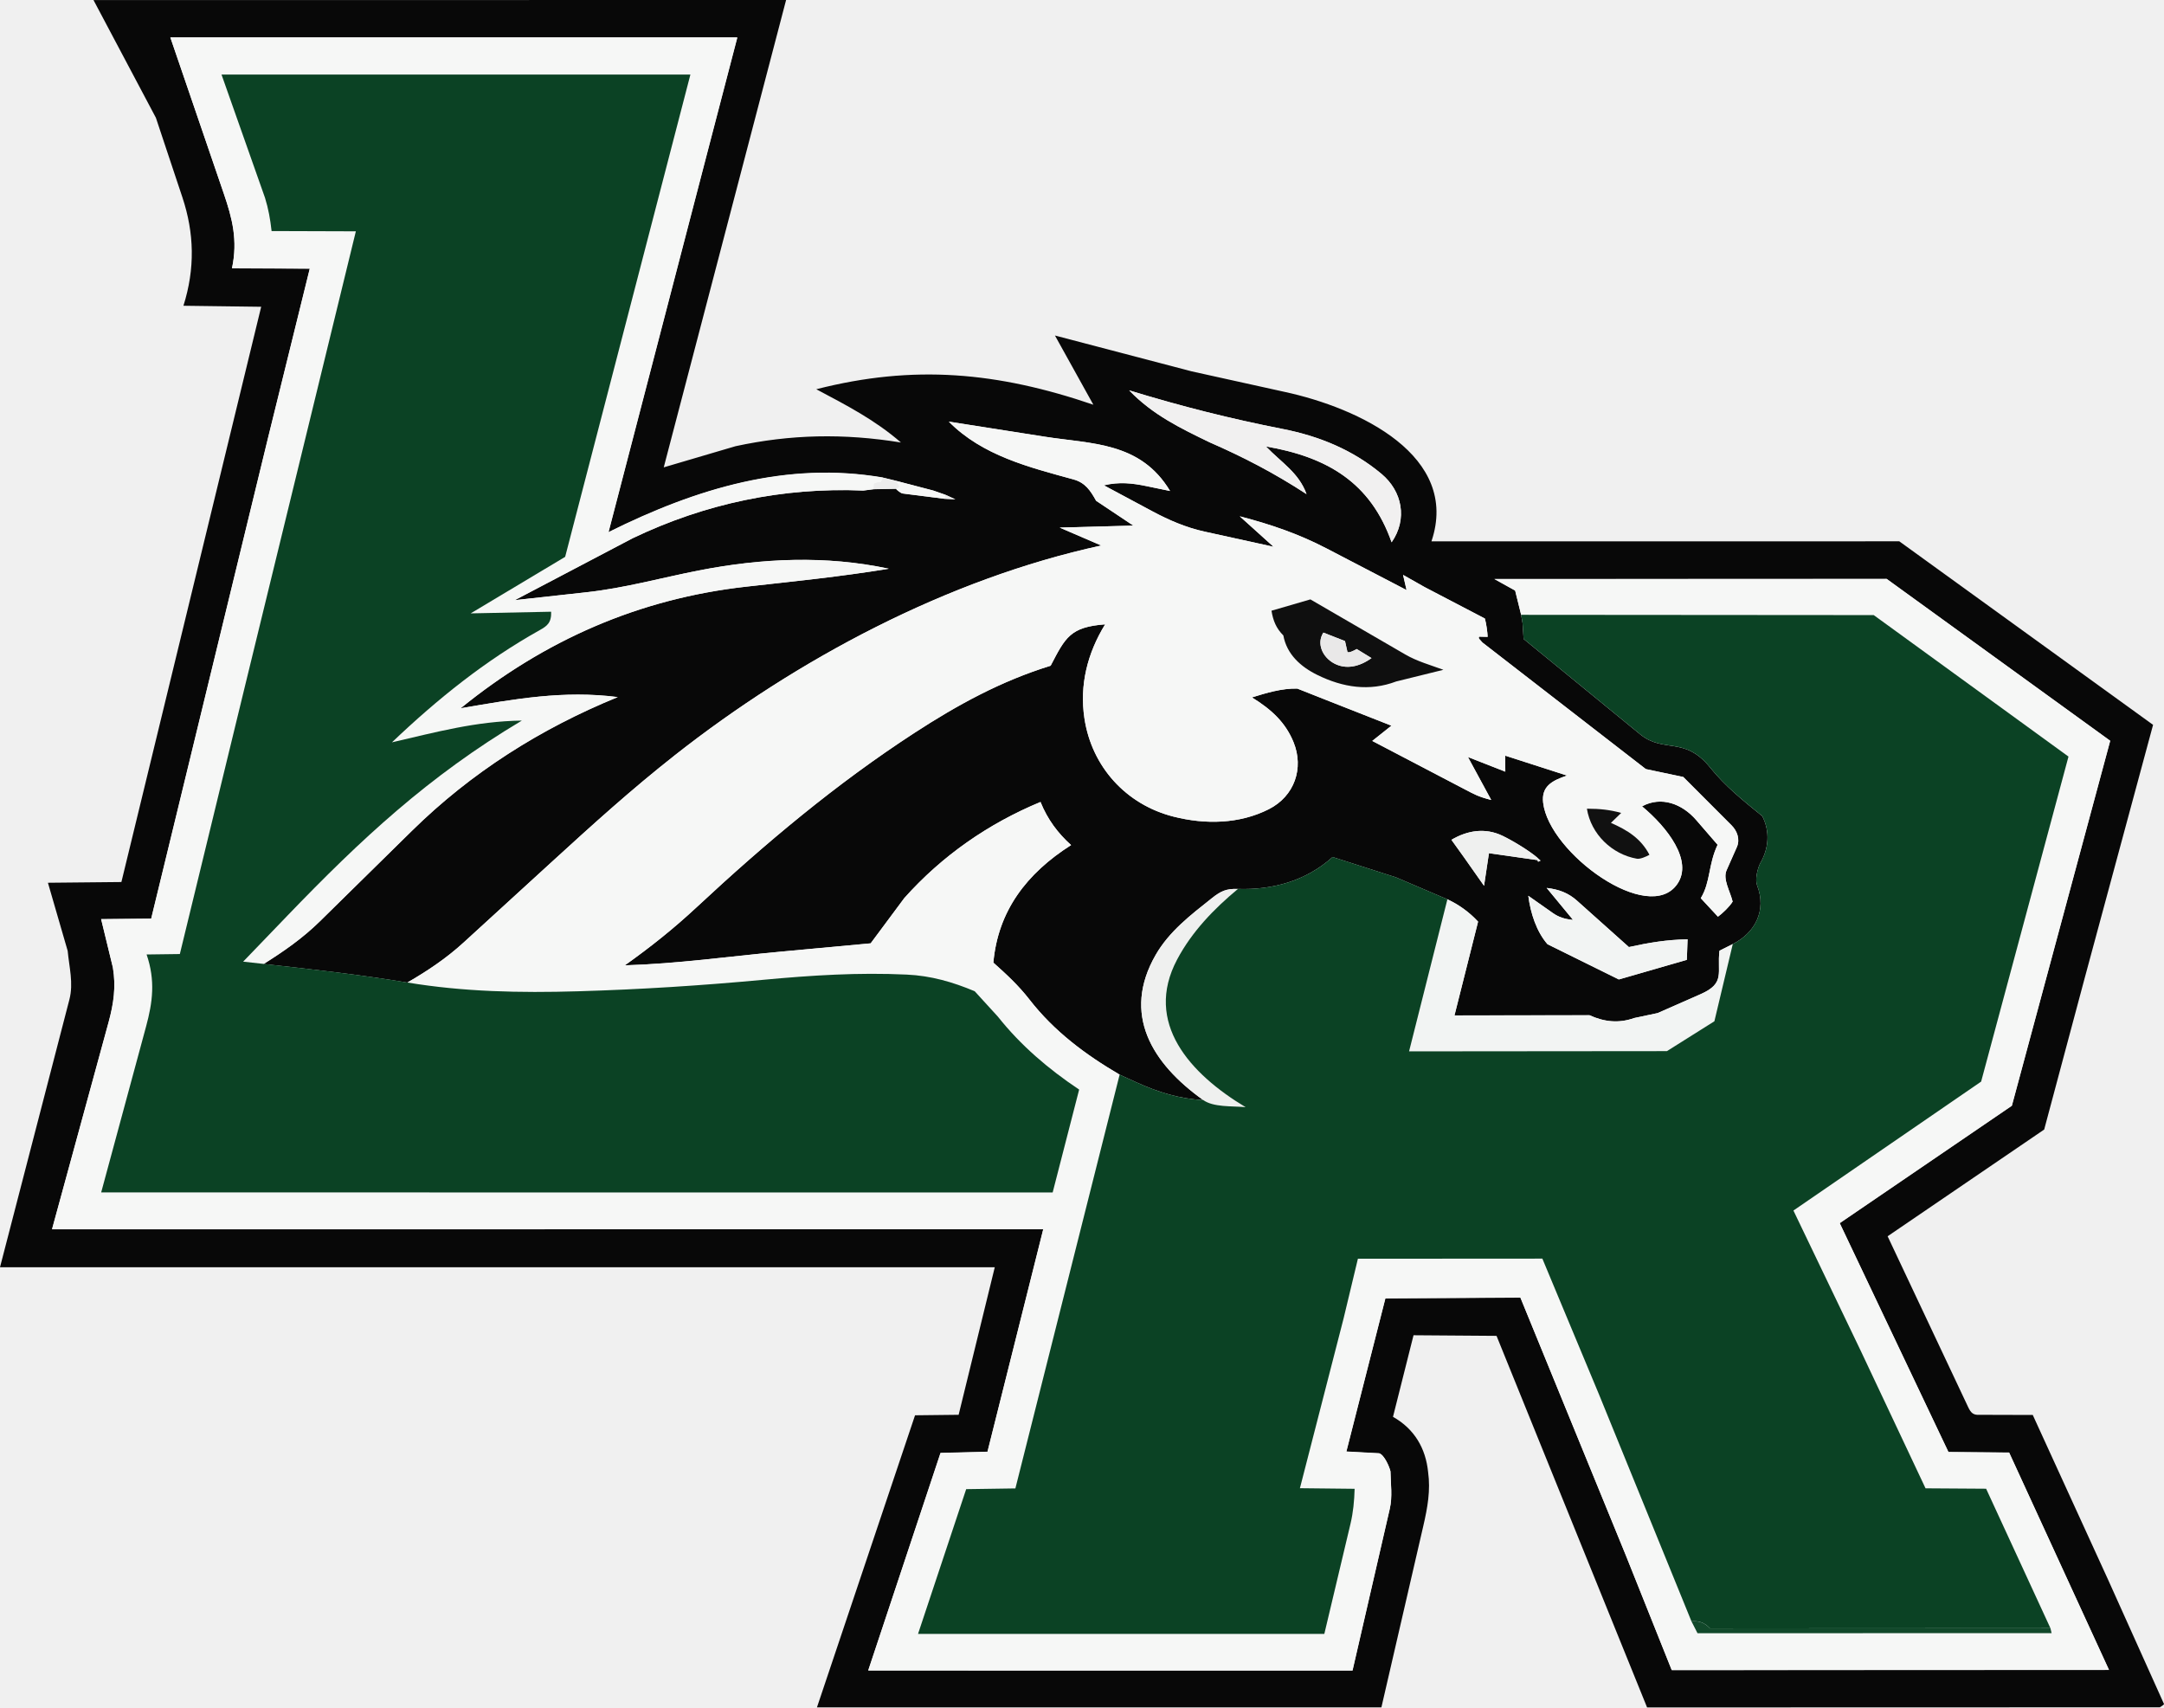
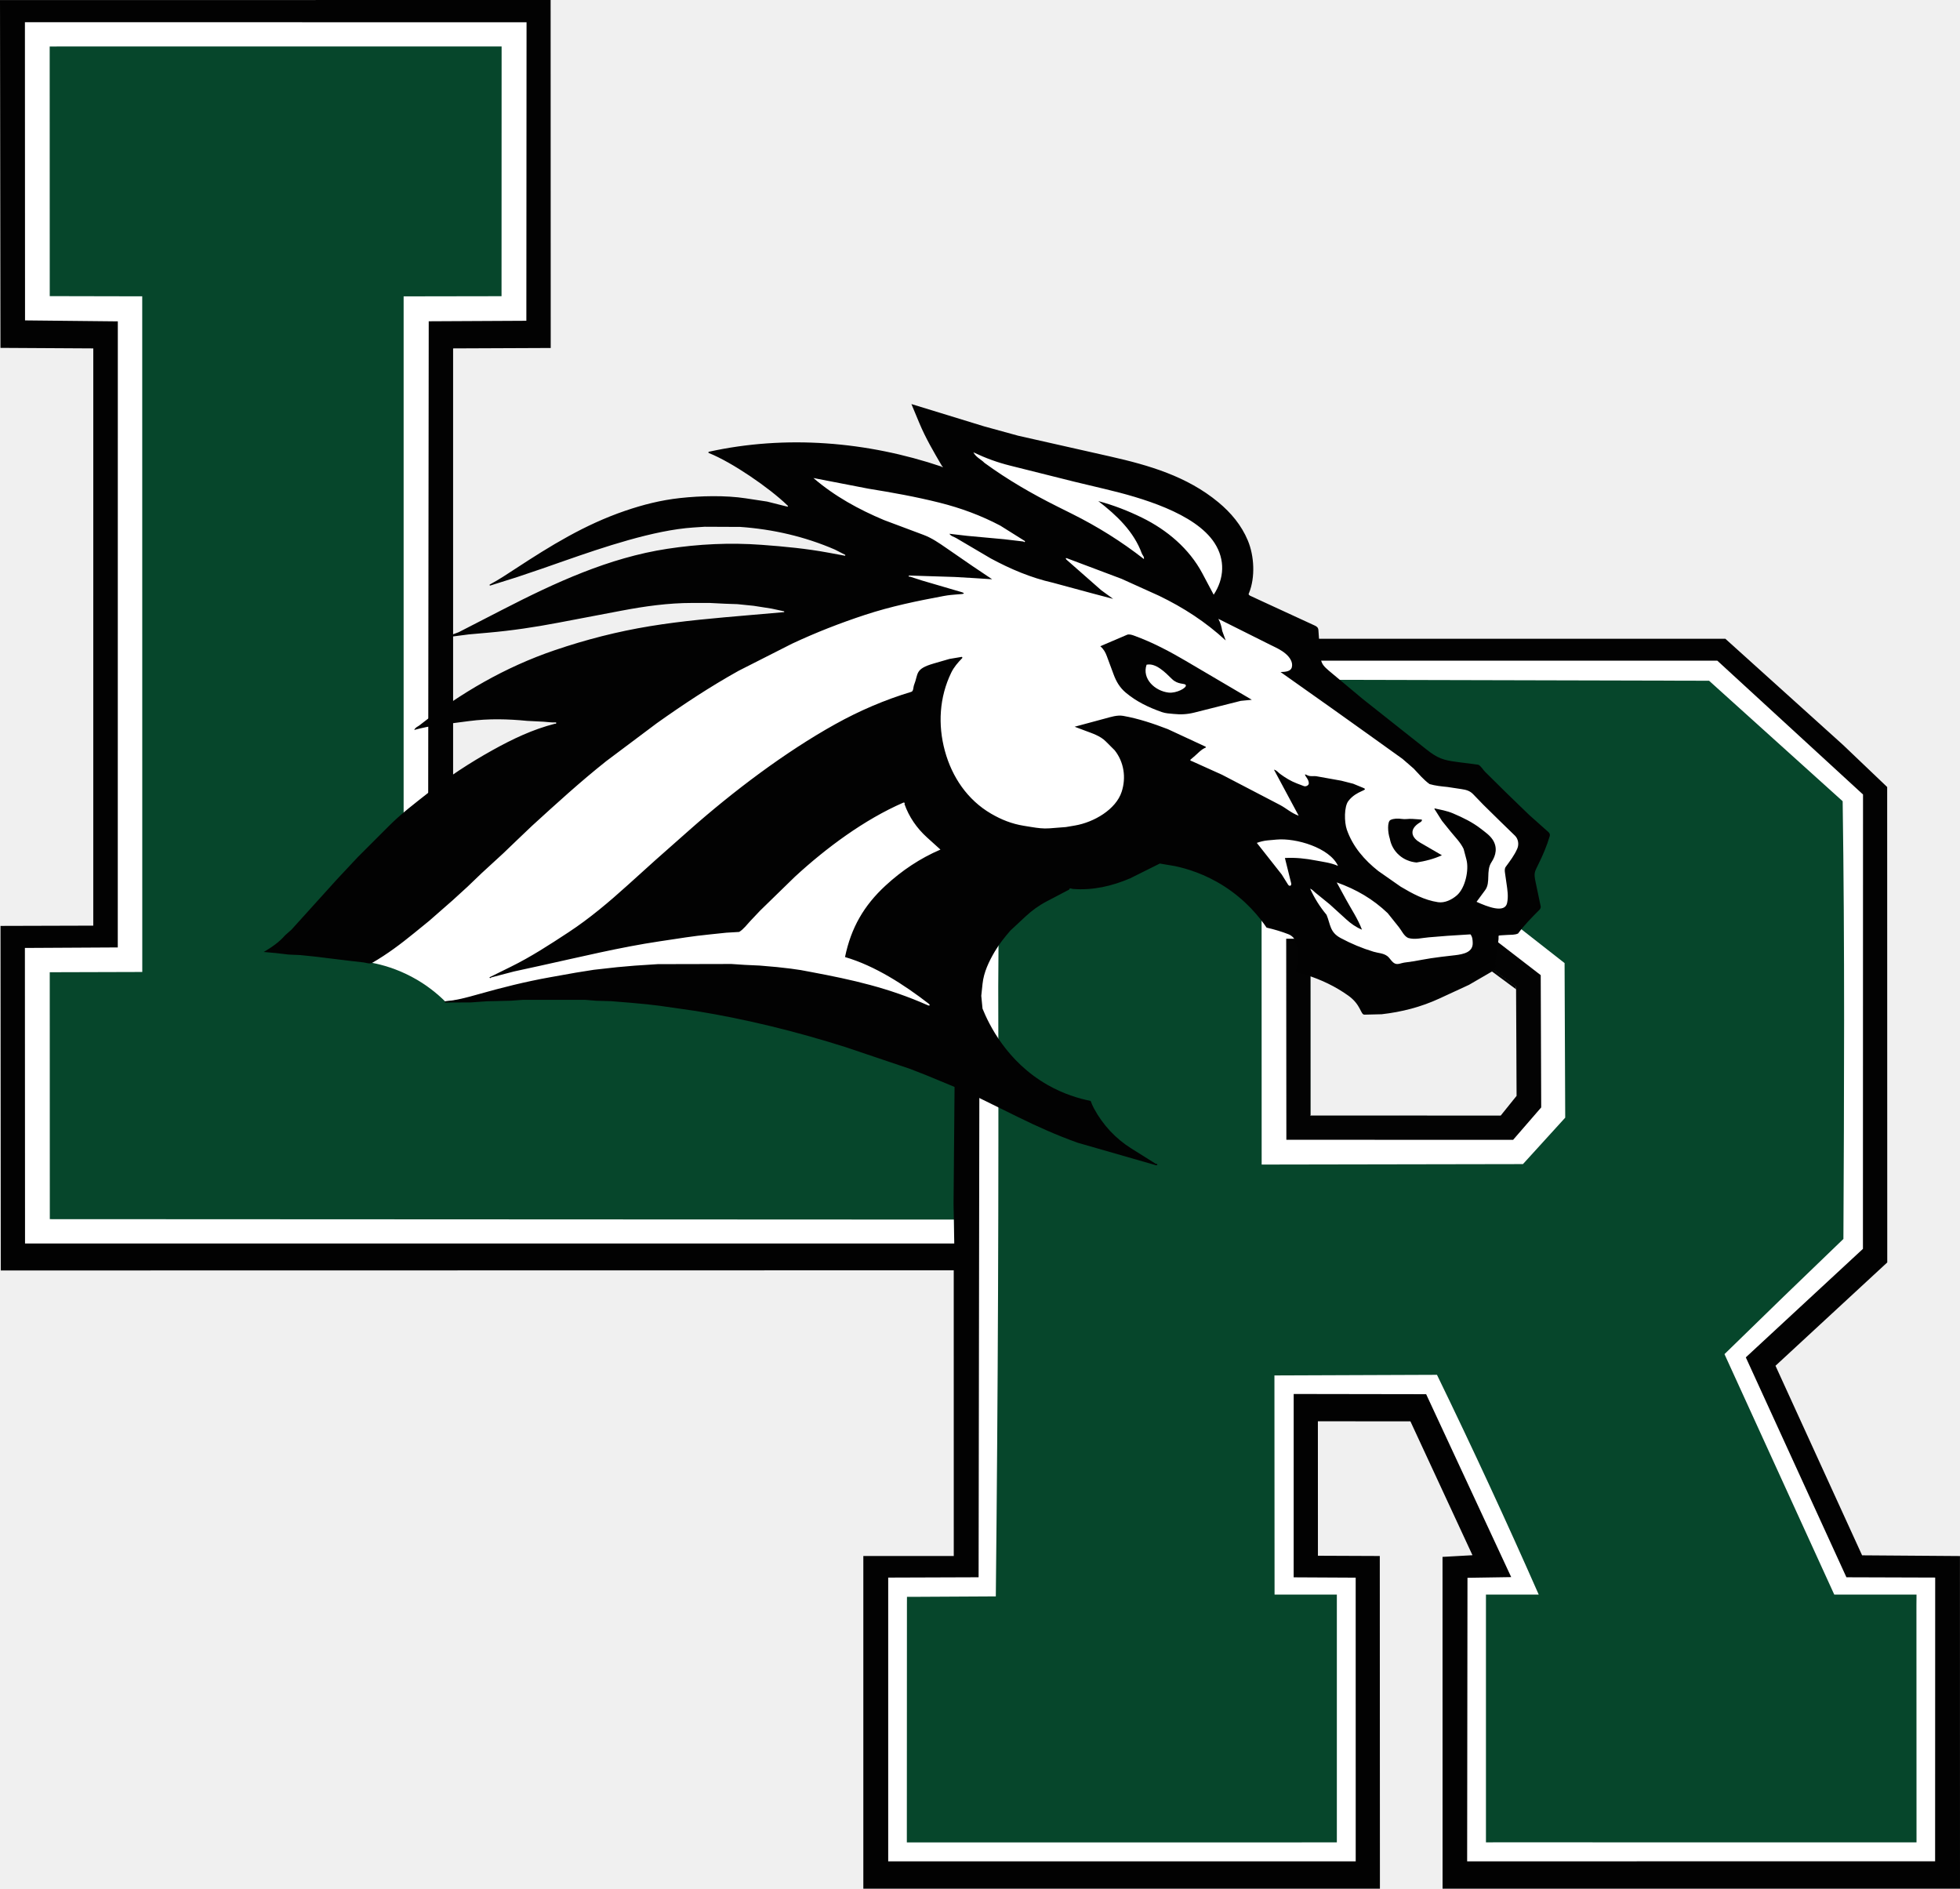
- <svg xmlns="http://www.w3.org/2000/svg" id="Layer_2" data-name="Layer 2" viewBox="0 0 1134.78 895.26">
+ <svg xmlns="http://www.w3.org/2000/svg" id="Layer_2" data-name="Layer 2" viewBox="0 0 1944.33 1873.27">
  <defs>
    <style>
      .cls-1 {
-         fill: #f1f0f0;
+         fill: #fff;
      }

      .cls-2 {
-         fill: #0f0f0f;
+         fill: #020202;
      }

      .cls-3 {
-         fill: #f6f7f6;
+         fill: #030303;
      }

      .cls-4 {
-         fill: #11482a;
+         fill: #06462b;
      }

      .cls-5 {
-         fill: #0b4224;
-       }
- 
-       .cls-6 {
-         fill: #e9e8e8;
-       }
- 
-       .cls-7 {
-         fill: #ececec;
-       }
- 
-       .cls-8 {
-         fill: #eff0ef;
-       }
- 
-       .cls-9 {
-         fill: #f2f4f3;
-       }
- 
-       .cls-10 {
-         fill: #111;
-       }
- 
-       .cls-11 {
-         fill: #080808;
+         fill: #0f1011;
      }
    </style>
  </defs>
  <g id="Layer_1-2" data-name="Layer 1">
-     <g>
-       <path class="cls-11" d="M863.71,895.26l-78.94-194.82-43.53-.32-10.77,42.78c11.28,6.34,17.19,16.59,18.42,29,1.32,9.52-.28,18.51-2.51,28.16l-21.99,95.18h-295.99s51.44-153.15,51.44-153.15l22.86-.26,18.95-77.37H0s36.4-140.4,36.4-140.4c2.21-8.51-.14-17.1-.91-25.48l-10.36-35.72,38.53-.38,73.3-301.63-40.77-.53c6.17-19.52,5.7-38.13-.57-56.93l-13.87-41.64L49.03.04l363.19-.04-64.16,245.05,37.61-11.08c28.83-6.23,56.69-6.84,86.78-1.95-13.61-11.81-28.27-19.37-44.4-27.93,51.08-13.05,94.93-9.06,145.3,8.12l-20.15-36.29,71.68,18.79,48.53,10.72c39.46,8.47,92.34,33.63,77.23,78.42l245.33-.02,133.08,96.23-35.97,133.19-21.13,79.01-82.1,55.96,42.22,89.55c1.42,3.01,2.67,4.32,6.13,4.07l27.76.08,39.48,86.33,29.38,65.31c-.58.59-.96.87-2.23,1.64l-268.84.07ZM797.67,322.39l.75,4.38.55,8.28,61.08,49.96c12.41,10.15,23.38.79,36.77,17.5,7.77,9.7,17.52,17.52,27.31,25.42,4.11,8.02,3.49,17.05-1.23,24.97-1.37,3.04-2.65,8.33-1.48,11.36,5.09,13.13-1.06,24.87-12.76,30.74l-6.98,3.5c-1.39,11.44,3.31,16.96-9.83,22.75l-22.6,9.95-12.3,2.6c-8.15,2.92-15.82,2-23.43-1.47l-70.81.1,12.38-49.17c-4.62-5-10.13-8.96-16.09-11.71l-26.94-11.51-33.26-10.67c-14.09,12.72-31.84,17.33-49.62,16.73-6.09-.2-8.93,1.08-13.69,4.85-11.18,8.86-22.38,17.44-29.44,29.69-17.91,31.1-2.05,56.93,24.87,76.14-12.3-.56-23.76-4.15-35.1-9.32l-8.71-3.97c-17.9-10.49-34.28-22.64-47.36-39.48-5.63-7.24-11.82-12.98-18.84-19.25,2.42-27.07,17.42-46.81,40.76-61.63-6.9-6.21-12.31-13.38-16.04-22.6-27.34,11.32-51.7,28.26-71.41,50.38l-17.65,23.74-47.74,4.42c-27.16,2.52-53.13,6.25-81.19,7.12,13.77-9.81,25.63-19.27,37.9-30.69,35.87-33.4,72.74-64.37,113.87-91.13,22.84-14.86,45.67-27.32,71.54-35.29,7.74-14.86,10.28-20.32,28.58-21.7-9.33,15.16-13.49,31.82-10.87,49.27,3.82,25.4,21.82,45.21,46.64,51.53,16.86,4.29,34.69,3.88,50-3.84,13.57-6.85,18.55-21.55,13.03-35.13-4.17-10.28-11.47-17.14-21.84-23.51,7.3-2.28,15.75-4.85,23.81-4.63l17.84,7.05,31.52,12.4-10.05,8,48.47,25.35c4.5,2.35,7.02,3.89,13.9,5.6l-12.22-22.52,19.61,7.68-.06-8.4,32.44,10.44c-8.23,2.75-13.49,5.87-12.54,14.23,3.02,26.4,55.49,64.48,70.42,42.54,8.2-12.05-5.14-29.48-18.56-40.63,10.09-5.49,21.04-1.33,28.4,7.18l11.22,12.97c-4.98,10.6-3.63,19.49-8.82,28.02l9,9.69c2.05-1.44,6.1-5.23,7.71-7.92-1.37-5.55-5.25-11.74-3.17-16.44l5.37-12.11c1.81-4.08.17-8.49-2.75-11.41l-25.34-25.37-19.63-4.14-85.67-66.35-1.74-1.96c-.28-.32-.27-1.14.19-1.13l4.27.1c-.09-2.35-.67-6.76-1.46-9.6l-31.54-16.46-11.35-6.42,1.83,7.96-42.03-21.87c-14.43-7.51-28.97-12.52-45.44-16.81l17.71,15.97-36.29-7.97c-9.51-2.09-18.57-5.97-27.16-10.58l-25.52-13.67c8.07-1.91,14.85-1.14,22.31.41l12.4,2.56c-15.53-25.82-41.12-24.6-65.75-28.47l-50.27-7.89c17.67,17.86,42.1,23.89,65.39,30.3,6.14,1.69,8.9,5.86,11.85,11.19l19.51,13.02-38.6,1.05,21.8,9.39c-80.78,17.54-159.84,59.8-223.55,109.92-22.62,17.79-43.01,36.24-64.15,55.57l-46.69,42.68c-9.19,8.4-19.13,15-29.47,20.98-24.99-4.15-50.22-6.98-75.36-9.75,10.35-6.48,20.39-13.43,29.5-22.38l48.23-47.42c31.11-30.59,67.43-53.58,107.93-70.12-28.35-3.64-53.96.99-82.41,5.88,44.05-35.76,93.5-57.47,149.74-63.78,25.2-2.83,48.88-5.15,74.84-9.41-32.91-7.01-66.35-5.6-99.74.94-19.94,3.91-38.66,9.19-58.74,11.4l-37.68,4.15,61.82-32.48c38.11-18.25,78.9-26.8,120.95-25l5.39-.69,11.74-.23c.13.36,2.43,2.33,3.53,2.47l21.97,2.78,5.63.28-5.13-2.35-6.5-2.27-19.6-5.12-6.69-1.63c-50.17-8.62-97.51,5.53-143.94,28.64l52.17-200.43,15.38-58.98H89.36s28.06,81.96,28.06,81.96c4.37,12.77,7.41,24.36,4.27,39.05l40.78.2-21.84,88.57-61.32,252.26-26.25.26,6.18,25.43c1.65,10.04.42,18.79-2.26,28.59l-29.66,108.56,519.79-.02-29.26,116.72-24.62.62-37.91,114.04,253.95.02,19.54-84.82c1.46-6.35.49-12.97.36-19.6-.55-2.41-3.29-8.72-5.94-9.46l-17.19-.93,20.47-80.32,70.79-.42,55.27,135.09,24.1,60.25,229.28-.11-52.35-113.94-31.83-.29-57.02-120.03,90.27-61.56,51.57-191.35-117.21-84.86-205.7.06,10.87,6.03,3.15,12.73ZM729.75,284.35c8.48-12.18,5.57-26.76-5.31-35.87-14.85-12.43-32.42-19.75-51.85-23.56-27.26-5.35-53.02-11.82-80.47-20.23,12.42,12.89,27.05,19.9,42.11,27.2,17.69,7.72,33.89,16.09,50.91,27.2-4.08-11.3-13.28-16.59-21.29-25,32.2,5.54,54.9,18.93,65.9,50.27ZM781.76,420.43l.7-.61-.7.61ZM783.04,421.65l.7-.61-.7.61ZM806.37,449.89c-4.16-3.59-12.42-8.71-18.32-11.58-9.43-4.59-18.87-2.72-26.93,2.04l6.63,9.24,10.47,14.88,2.57-17.1,25.24,3.59.34-1.07ZM806.55,451.92l1.42-.65-1.42.65ZM848.89,513.56l35.67-10.29.38-10.78c-11.11.27-20.03,1.73-30.77,4.09l-27.18-24.3c-4.46-3.99-9.34-5.93-15.94-6.71l13.83,16.76c-4.51-.39-7.69-1.55-10.6-3.6l-12.86-9.04c1.19,9.18,4.29,18.73,10.06,25.39l37.4,18.47Z" />
-       <path class="cls-3" d="M463.04,250.43l-1.05,2.32c-2.02.27-3.55.41-3.72,1.23l-.18,2.52-5.39.69c-42.05-1.8-82.84,6.76-120.95,25l-61.82,32.48,37.68-4.15c20.08-2.21,38.8-7.49,58.74-11.4,33.4-6.54,66.83-7.95,99.74-.94-25.96,4.26-49.65,6.58-74.84,9.41-56.23,6.31-105.69,28.02-149.74,63.78,28.45-4.89,54.06-9.51,82.41-5.88-40.5,16.54-76.82,39.53-107.93,70.12l-48.23,47.42c-9.11,8.96-19.15,15.9-29.5,22.38l-10.78-1.19,23.36-24.27c38.43-39.93,73.96-73.09,122.79-102.13-23.99.32-45.03,6.08-68.12,11.41,24.03-22.88,49.03-42.92,77.45-58.82,3.93-2.2,6.24-3.9,6.03-9.67l-42.2.87,49.55-29.65,65.68-252.88H116.16s22.8,64.6,22.8,64.6c1.78,5.74,2.75,11.07,3.46,17.46l44.19.14-58.12,238.34-34.18,140.61-17.43.23c4.68,13.66,3.14,25.1-.25,37.66l-23.57,87.09,498.94.04,13.89-53.95c-16.2-10.84-30.57-23.08-42.65-38.29l-12.13-13.28c-11.45-4.81-22.88-8.12-35.58-8.72-25.5-1.19-49.96.38-75.52,2.75-32.77,3.04-64.01,5.04-96.91,6-30.56.9-60.11.27-89.46-4.6,10.34-5.98,20.29-12.58,29.47-20.98l46.69-42.68c21.14-19.33,41.53-37.77,64.15-55.57,63.71-50.12,142.77-92.38,223.55-109.92l-21.8-9.39,38.6-1.05-19.51-13.02c-2.95-5.33-5.7-9.5-11.85-11.19-23.3-6.41-47.72-12.44-65.39-30.3l50.27,7.89c24.62,3.87,50.22,2.65,65.75,28.47l-12.4-2.56c-7.46-1.54-14.24-2.32-22.31-.41l25.52,13.67c8.59,4.6,17.65,8.49,27.16,10.58l36.29,7.97-17.71-15.97c16.47,4.29,31.01,9.3,45.44,16.81l42.03,21.87-1.83-7.96,11.35,6.42,31.54,16.46c.79,2.84,1.37,7.24,1.46,9.6l-4.27-.1c-.45-.01-.47.81-.19,1.13l1.74,1.96,85.67,66.35,19.63,4.14,25.34,25.37c2.92,2.92,4.56,7.33,2.75,11.41l-5.37,12.11c-2.09,4.7,1.8,10.89,3.17,16.44-1.6,2.69-5.66,6.49-7.71,7.92l-9-9.69c5.19-8.53,3.84-17.42,8.82-28.02l-11.22-12.97c-7.36-8.51-18.31-12.66-28.4-7.18,13.42,11.15,26.76,28.58,18.56,40.63-14.93,21.95-67.4-16.14-70.42-42.54-.96-8.36,4.31-11.49,12.54-14.23l-32.44-10.44.06,8.4-19.61-7.68,12.22,22.52c-6.88-1.7-9.4-3.25-13.9-5.6l-48.47-25.35,10.05-8-31.52-12.4-17.84-7.05c-8.05-.22-16.5,2.35-23.81,4.63,10.37,6.37,17.67,13.24,21.84,23.51,5.52,13.58.54,28.28-13.03,35.13-15.31,7.73-33.14,8.14-50,3.84-24.82-6.32-42.82-26.13-46.64-51.53-2.62-17.45,1.54-34.11,10.87-49.27-18.31,1.39-20.84,6.84-28.58,21.7-25.87,7.98-48.7,20.43-71.54,35.29-41.14,26.76-78,57.73-113.87,91.13-12.27,11.42-24.13,20.89-37.9,30.69,28.06-.88,54.03-4.61,81.19-7.12l47.74-4.42,17.65-23.74c19.71-22.11,44.07-39.06,71.41-50.38,3.73,9.22,9.14,16.39,16.04,22.6-23.35,14.82-38.35,34.56-40.76,61.63,7.02,6.27,13.21,12.01,18.84,19.25,13.08,16.84,29.46,28.99,47.36,39.48l-54.66,216.94-25.8.38-25.25,75.9h213.05s13.71-57.69,13.71-57.69c1.44-6.07,2-12.04,2.17-18.39l-28.69-.31,22.91-89.06,7.5-31.27,96.73-.06,29.78,71.4,48.4,118.77,3.18,6.23,185.68-.03-.61-2.58-33.73-73.13-31.76-.21-33.86-71.85-35.43-73.82,98.43-67.6,45.81-170.43-96.69-70.23-5.45-3.95-184.88-.14-3.15-12.73-10.87-6.03,205.7-.06,117.21,84.86-51.57,191.35-90.27,61.56,57.02,120.03,31.83.29,52.35,113.94-229.28.11-24.1-60.25-55.27-135.09-70.79.42-20.47,80.32,17.19.93c2.65.74,5.39,7.05,5.94,9.46.13,6.63,1.11,13.25-.36,19.6l-19.54,84.82-253.95-.02,37.91-114.04,24.62-.62,29.26-116.72-519.79.02,29.66-108.56c2.68-9.81,3.91-18.55,2.26-28.59l-6.18-25.43,26.25-.26,61.32-252.26,21.84-88.57-40.78-.2c3.14-14.68.1-26.27-4.27-39.05l-28.06-81.96h297.29s-15.38,58.98-15.38,58.98l-52.17,200.43c46.43-23.11,93.78-37.26,143.94-28.64ZM732.14,357.32l24.77-6.12c-6.94-2.54-13.82-4.45-19.93-8l-49.82-28.91-20.39,5.93c.85,5.29,2.55,9.34,6.21,12.95,1.79,9.89,9.06,16.43,17.88,20.75,13.33,6.54,27.19,8.74,41.29,3.4ZM844.75,431.47l5.39-5.23c-6.08-1.63-10.82-2.18-17.98-2.21,2.13,13.37,13.2,23.97,26.24,26.23,1.66.29,4.75-1.07,6.55-2.06-4.43-8.47-11.39-12.88-20.2-16.73Z" />
-       <path class="cls-5" d="M138.28,505.42c25.14,2.77,50.37,5.6,75.36,9.75,29.35,4.87,58.9,5.5,89.46,4.6,32.89-.97,64.14-2.96,96.91-6,25.56-2.37,50.02-3.95,75.52-2.75,12.7.59,24.13,3.91,35.58,8.72l12.13,13.28c12.08,15.2,26.45,27.45,42.65,38.29l-13.89,53.95-498.94-.04,23.57-87.09c3.4-12.55,4.94-24,.25-37.66l17.43-.23,34.18-140.61,58.12-238.34-44.19-.14c-.71-6.39-1.68-11.72-3.46-17.46l-22.8-64.6h245.88s-65.68,252.88-65.68,252.88l-49.55,29.65,42.2-.87c.21,5.77-2.1,7.48-6.03,9.67-28.43,15.9-53.43,35.94-77.45,58.82,23.09-5.34,44.13-11.09,68.12-11.41-48.83,29.05-84.36,62.21-122.79,102.13l-23.36,24.27,10.78,1.19Z" />
-       <path class="cls-9" d="M908.66,494.99l-9.65,40.5-24.89,15.66-135.22.12,20.1-79.73c5.96,2.75,11.47,6.71,16.09,11.71l-12.38,49.17,70.81-.1c7.61,3.47,15.28,4.39,23.43,1.47l12.3-2.6,22.6-9.95c13.13-5.78,8.43-11.3,9.83-22.75l6.98-3.5Z" />
-       <path class="cls-1" d="M729.75,284.35c-11.01-31.34-33.71-44.73-65.9-50.27,8,8.41,17.21,13.7,21.29,25-17.02-11.11-33.21-19.48-50.91-27.2-15.06-7.3-29.69-14.31-42.11-27.2,27.45,8.41,53.22,14.88,80.47,20.23,19.43,3.81,37,11.14,51.85,23.56,10.88,9.11,13.78,23.69,5.31,35.87Z" />
-       <path class="cls-9" d="M848.89,513.56l-37.4-18.47c-5.77-6.66-8.88-16.21-10.06-25.39l12.86,9.04c2.91,2.05,6.09,3.21,10.6,3.6l-13.83-16.76c6.59.78,11.47,2.72,15.94,6.71l27.18,24.3c10.74-2.37,19.66-3.82,30.77-4.09l-.38,10.78-35.67,10.29Z" />
-       <path class="cls-8" d="M649.18,466.09c-12.57,10.45-24.11,22.33-31.91,37.03-17.6,33.19,6.86,60.02,35.92,77.4-7.47-.65-16.87.11-22.26-3.74-26.92-19.21-42.78-45.04-24.87-76.14,7.06-12.26,18.25-20.83,29.44-29.69,4.76-3.77,7.59-5.06,13.69-4.85Z" />
-       <path class="cls-5" d="M1009.74,780.4l-33.86-71.85-35.43-73.82,98.43-67.6,45.81-170.43-96.69-70.23-5.45-3.95-184.88-.14.75,4.38.55,8.28,61.08,49.96c12.41,10.15,23.38.79,36.77,17.5,7.77,9.7,17.52,17.52,27.31,25.42,4.11,8.02,3.49,17.05-1.23,24.97-1.37,3.04-2.65,8.33-1.48,11.36,5.09,13.13-1.06,24.87-12.76,30.74l-9.65,40.5-24.89,15.66-135.22.12,20.1-79.73-26.94-11.51-33.26-10.67c-14.09,12.72-31.84,17.33-49.62,16.73-12.57,10.45-24.11,22.33-31.91,37.03-17.6,33.19,6.86,60.02,35.92,77.4-7.47-.65-16.87.11-22.26-3.74-12.3-.56-23.76-4.15-35.1-9.32l-8.71-3.96-54.66,216.94-25.8.38-25.25,75.9h213.05s13.71-57.69,13.71-57.69c1.44-6.07,2-12.04,2.18-18.39l-28.69-.31,22.91-89.06,7.5-31.27,96.73-.06,29.78,71.4,48.4,118.77c3.68-.32,6.8.51,9.72,3.71l178.53-.09-33.73-73.13-31.76-.21Z" />
-       <path class="cls-3" d="M495.84,259.44l-.5,2.08-21.97-2.78c-1.09-.14-3.39-2.11-3.53-2.47,1.13-.41,1.96-1.07,1.54-1.53l-1.65-2.68,19.6,5.12,6.5,2.27Z" />
-       <path class="cls-7" d="M469.74,252.05l1.65,2.68c.41.46-.41,1.12-1.54,1.53l-11.74.23.18-2.52c.16-.81,1.7-.95,3.72-1.23l1.05-2.32,6.69,1.63Z" />
-       <polygon class="cls-7" points="495.34 261.52 495.84 259.44 500.97 261.8 495.34 261.52" />
-       <path class="cls-8" d="M806.03,450.95l-25.24-3.59-2.57,17.1-10.47-14.88-6.63-9.24c8.05-4.76,17.49-6.63,26.93-2.04,5.9,2.87,14.16,7.99,18.32,11.58l1.61,1.39-1.42.65-.52-.97Z" />
-       <path class="cls-4" d="M1075.23,853.74l.61,2.58-185.68.03-3.18-6.23c3.68-.32,6.8.51,9.72,3.71l178.53-.09Z" />
-       <path class="cls-2" d="M732.14,357.32c-14.1,5.34-27.96,3.13-41.29-3.4-8.82-4.32-16.08-10.87-17.88-20.75-3.66-3.61-5.36-7.65-6.21-12.95l20.39-5.93,49.82,28.91c6.12,3.55,12.99,5.46,19.93,8l-24.77,6.12ZM711.44,340.3c-1.17.77-4.65,2.43-4.89,1.4l-1.25-5.57-11.34-4.43c-3.67,5.68-.5,12.84,5.6,16.13,6.26,3.37,13.33,1.77,19.64-2.77l-7.77-4.76Z" />
-       <path class="cls-10" d="M844.75,431.47c8.81,3.85,15.77,8.26,20.2,16.73-1.79.99-4.89,2.35-6.55,2.06-13.04-2.26-24.11-12.86-26.24-26.23,7.16.03,11.9.58,17.98,2.21l-5.39,5.23Z" />
-       <path class="cls-6" d="M711.44,340.3l7.77,4.76c-6.3,4.55-13.38,6.14-19.64,2.77-6.1-3.29-9.28-10.45-5.6-16.13l11.34,4.43,1.25,5.57c.23,1.03,3.72-.63,4.89-1.4Z" />
+     <g id="uuid-2fbc02df-1fc9-446e-bf9f-9f2b43638f9d" data-name="Layer 1-2">
+       <g>
+         <path class="cls-2" d="M1944.29,1543.32l-97.08-.71-85.91-188.01,110.87-102.49-.08-471.52-43.93-41.89-116.59-105.14-463.47-.03h-300.19v297.51c-166.14.07-332.28.15-498.42.22,0-195.24,0-390.48-.01-585.71l96.84-.41-.1-345.14L0,.06l.46,344.97,92.08.53-.02,572.51-92.01.26.26,341.75,945.34-.16.03,283.34h-89.71v330s512.46-.02,512.46-.02l-.13-329.96-61.37-.26-.04-133.34,91.78.03,61.57,132.79-29.71,1.66.05,329.09,513.29.02-.04-329.95ZM1489.04,1109.19l-188.87-.03-.09-150.6,173.17-.04,31.02,22.92.54,108.16-15.76,19.58h-.01Z" />
+         <path class="cls-4" d="M426.63,922.26l1.61,20.33c-3.98,6.33-6.2,4.5-9.34-1.72,5-12.01-12.08-11.55-13-9.63-1.34,2.78-3.35,35.23,7.82,27.31l3.44,5.5,530.76.03c-.66,76.7-1.32,153.41-1.99,230.11.23,12.35.47,24.71.7,37.06-1.3,1.5-2.47,2.17-3.51,2.01-2.75-.42-4.61-6.63-5.58-18.62l-884.68.08c-4.79.14-7.66-3.05-8.94-7.4v-241.55c4.85-4.64,7.28-6.97,7.28-6.97l82.95-.24c2.59-216.69,2.56-442.46-.04-659.15l-83.37-.23c-4.6-4.89-6.89-7.34-6.89-7.34V47.56c4.91-4.63,7.36-6.94,7.36-6.94l443.03-.04c4.73-.14,7.65,3.11,8.88,7.4l-.14,244.37c-4.87,4.63-7.3,6.95-7.3,6.95l-88.25.14c-1.81,189.74-2.29,379.95-1.45,570.62,6.89,17.4,13.77,34.8,20.66,52.19h-.01Z" />
+         <path class="cls-1" d="M407.38,928.52c-2.33-.94-4.66-1.89-6.98-2.83V293.94l97.12-.16.08-247.7-448.31.04.06,247.59,91.74.19.05,670.13-91.79.26.07,244.9c298.93.14,597.86.27,896.79.41.14,7.91.27,15.81.41,23.72H24.83l-.13-293.12,92.13-.51.05-620.95-92.05-.96-.11-295.73,497.62.02-.19,296.08-96.85.5c-.23,202.67-.46,405.33-.69,608-5.74.62-11.48,1.24-17.22,1.85v.02Z" />
+         <path class="cls-1" d="M947.91,941.84v22.23H400.33l.07-38.38c7.97-.03,16.21-1.36,24.2.98.02,5.17.04,10.34.06,15.5,174.42-.11,348.83-.22,523.25-.33h0Z" />
+         <path class="cls-5" d="M1308.84,749.03c11.31,2.18,24.39,6.24,25.78,21.27-21.32,5.38-40.63-11.16-47.07-33,9.76-2.03,18.13-.58,27.26,2.54-2.69,3.72-4.71,4.86-5.97,9.19h0Z" />
+         <path class="cls-1" d="M994.06,655.27l.83,933.54-89.76.49-.04,232.57,415.56-.05-.27-232.52-61.53-.52-.13-230.72,170.91.02,107.6,230.9-57.94.17.55,232.62,415.86.17-.08-232.77-78.89-.83-113.2-247.69,120.27-113.59-.38-429.88-72.56-66.4-57.04-50.6c-233.24,1.35-466.48,2.69-699.72,4.04,0-9.65-.02-19.3-.03-28.96h709.51l144.55,132.75-.09,450.64-116.19,107.62,99.81,218.12,88.06.28-.08,281.4-464.22.05.33-281.22,43.37-.67-84.37-181.43-131.4-.21-.03,181.85,61.52.32.03,281.39h-463.77v-281.46l89.68-.31c.46-303.04.92-606.07,1.38-909.11h21.9,0Z" />
+         <path class="cls-4" d="M1901.12,1591.07c.03-3.18.06-6.36.08-9.55h-81.62c-36.3-79.48-72.59-158.96-108.89-238.45,38.97-38.09,78.3-76.17,117.98-114.24.72-143.57,1.38-290.83-.74-434.14-88.34-79.68-132.51-119.51-132.51-119.51l-386.05-.94h-317.96c-.11,59.14-.22,118.29-.33,177.43-.27,42.36-.55,84.73-.82,127.09.54,201.95-.26,403.47-2.41,604.58l-80.88.44c-2.42,0-4.83.01-7.25.02-.01,2.32-.03,4.63-.04,6.95-.03,76.41-.06,152.82-.09,229.23v7.36c2.96.01,5.92.03,8.88.04l410.27-.05h7.42v-8.85c.03-74,.03-162.96,0-236.96h-61.79l-.13-217.33c53.75-.2,107.5-.4,161.25-.61,17.43,35.86,34.81,72.48,52.11,109.86,16.87,36.44,33.13,72.48,48.81,108.08h-52.34v245.8c3.04-.02,6.08-.03,9.13-.05,136.87.02,273.73.03,410.6.05h7.39v-8.73l-.08-227.54v.02ZM1489.04,1106.44h-.33l-188.87-.03-.09-150.6,173.17-.04h.33l31.02,22.92.54,108.16-15.76,19.58h-.01Z" />
+         <path class="cls-1" d="M1552.06,955.21l-61.36-48.04-239.19-.25.06,248.12,259.21-.46,41.92-46.05-.63-153.33h-.01ZM1488.71,1106.08l-188.87-.03-.09-150.6,173.17-.04,31.02,22.92.54,108.16-15.76,19.58h-.01Z" />
+         <path class="cls-3" d="M1528.39,967.16l-46.92-36.17-205.55.07.16,199.41,224.95.04,27.85-32.14-.48-131.21h0ZM1488.71,1106.44l-188.87-.03-.09-150.6,173.17-.04,31.02,22.92.54,108.16-15.76,19.58h-.01Z" />
+       </g>
+       <path class="cls-1" d="M369.33,954.99c9.92,1.93,23.77,5.74,38.85,13.71,15.17,8.01,26.15,17.37,33.35,24.5,49.03-4.7,98.06-9.4,147.09-14.1,0,0,293.28,5.61,334.24,24.11,40.95,18.5-19.16-49.87-19.16-49.87,0,0-60.44,6.21-32.7-36,27.74-42.21,75.62-72.33,75.62-72.33,0,0,169.44,11.04,185.3-18.43,15.85-29.46,125.83,51.98,125.83,51.98,0,0,71.34,85.02,93.14,91.95,21.8,6.94,118.9-14.39,118.9-14.39l11.89-35.23,35.67-23.7-12.56-32.72,17.51-37.89-61.4-55.22-42.64-10.9-118.65-91.6-12.57-39.61-61-27.38s6.94-68.25-7.93-82.65c-14.86-14.4-256.62-88.71-256.62-88.71l-2.97,48.55-199.16-20.81,50.53,66.39c15.82-.15,30.29,6.96,35.94,18.58,8.28,17-2.11,44.1-28.68,54.08-79.49,46.24-158.97,92.48-238.46,138.72,0,0-145.65,46.68-190.24,110.09s-19.15,108.88-19.15,108.88h.03Z" />
+       <g>
+         <path class="cls-2" d="M1401.17,826.26c.36,4.37,4.38,7.6,7.62,9.48l21.59,12.53c-8.29,3.78-16.46,5.8-25.13,7.17-13.24-1.08-24.14-10.52-26.53-23.56-2.14-6.39-2.63-16.98.65-18.61,3.02-1.51,7.57-1.61,10.92-1.06,3.86.63,6.86-.27,10.66-.01l9.38.65c.72.92-.34,2.07-1.48,2.73-3.59,2.08-8.09,5.75-7.68,10.69h0Z" />
+         <path class="cls-2" d="M1537.33,829.37c.47-1.6-.06-3.02-1.31-4.13l-19.12-17.02-22.92-22.18-20.81-20.57c-2.15-2.12-4.03-5.84-6.76-7.01l-20.47-2.66c-14.8-1.92-19.94-3.84-31.08-12.65l-63-49.87-29.85-24.91c-11.96-9.99-11.78-9.59-13.04-27.61l-1.1-15.77c-.18-2.6-1.62-3.63-3.65-4.57l-52.03-23.98-12.16-5.63c-.54-.25-1.05-.85-1.3-1.22-.28-.41.09-.88.34-1.5,6.21-15.45,5.28-36.53-1.25-52.1-6.3-15.03-16.65-27.44-29.26-37.88-31.04-25.67-68.53-36.63-107.44-45.41l-91.07-20.54-33.71-9.26-72.22-22.15,7.86,18.84c6.24,14.96,14.4,28.85,22.63,42.89,1.34-.05.19,1.75-.47.35-74.01-24.97-154.48-31.62-230.95-14.77-.66.33-.57,1.06.03,1.29,23.02,9.15,59.72,34.45,77.26,51.29l.98.94c.5.48.15.94-.11.89l-1.66-.29-18.67-4.7-21.37-3.25c-20.05-3.05-44.65-2.48-65.03-.25-18.93,2.07-36.68,6.55-54.67,12.71-40.08,13.73-73.65,34.49-108.78,57.48-8.26,5.4-15.96,10.55-24.81,15.3-1.18.37-.74,1.69.43,1.15l26.03-8.2,24.25-8.2,23.1-8.07c37.97-13.27,88.47-30.41,127.73-32.97l11.14-.73,35.3.16c32.6,2.32,64.05,9.57,93.92,22.49l9.6,4.91c1.2.23.72,1.64-.41,1.05l-15.17-2.82c-22.29-4.14-44.16-6.21-66.82-7.87-31.39-2.3-62.19-.82-93.41,3.94-58.07,8.85-111.67,33.69-163.49,60.34l-43.49,22.36-9.83,3.69c-.57.63.15,1.38,1.07.95l18.56-2.42,19.63-1.74c23.4-2.07,45.87-5.42,69-9.82l62.76-11.93c23.59-4.48,46.61-7.71,70.44-7.72h17.2l15.37.77,12.24.42,16.2,1.65,17.71,2.77,12.17,2.62c.75.16.41,1.13-.21.92l-34.12,2.96c-33.14,2.87-65.65,5.54-98.46,10.92-32.34,5.3-63.33,13.26-94.29,23.77-49.52,16.82-93.49,42.5-134.45,74.62-1.81,1.42-3.89,1.78-5.13,4.55,7.92-2.22,16.05-3.81,24.64-4.93l29.98-3.91c19.33-2.52,38.21-2.05,57.55-.16l16.34.83c3.69.19,7.32.9,11.42.66,1.57-.2,1.15,1.72-.41,1.35-22.11,5.65-42.05,15.19-61.84,26.19-22.47,12.5-43.43,26.18-63.56,42.11-13.53,10.71-26.73,20.59-38.94,32.8l-30.97,30.96-11.47,12.22-9.34,9.98-45.17,49.95-6.32,5.61c-5.91,6.8-12.85,11.59-21.21,16.54l12.57,1.14,12.03,1.43,11.51.5,15.55,1.59,11.81,1.47,11.82,1.44,11.82,1.43,11.95,1.37c2.41.28,6.02,1.84,8.6.36,14.81-8.51,28.23-18.63,41.44-29.38l15.13-12.31,23.2-20.32,14.7-13.42,13.95-13.38,21.54-19.78,13.59-13.04,14.83-14.13c24.18-22.05,48.02-43.84,73.7-64.23l50.33-37.73c26.35-18.7,52.72-36.14,80.98-51.88l52.99-26.88c23.81-11.14,47.5-20.39,72.54-28.63,25.6-8.42,51.58-13.78,78.05-18.7,9.61-1.79,18.32-1.53,19.56-2.3.37-.23.32-.62-.11-.81l-1.32-.58-39.89-11.69-11.89-3.85c-1.06.57-1.73-.76-.65-1.05l45.25,1.43,18.52,1.08,18.49,1.19-19.35-12.98-26.26-18.1c-7.19-4.96-14.19-9.83-22.46-12.94l-39.32-14.74c-25.03-10.54-48.7-23.44-69.91-41.65l54.58,10.57c23.89,3.86,46.89,7.97,70.37,13.84,21.25,5.31,41.27,12.7,60.52,22.85l23.86,14.97c1.3.52,0,2.1-.93.74l-19.31-2.27-36.48-3.35-17.71-2.06c1.79,2.61,4.34,2.86,6.65,4.22l34.46,20.29c19.71,10.6,39.63,19.06,61.55,24.04l39.5,10.68,20.25,5.35-11.82-8.61-34.51-30.35c-.34-.3-.7-1.04-.62-1.31.07-.24.48-.28,1.13-.03l54.14,20.39,37.24,16.83c24.2,11.68,46.22,25.93,66.1,44.29l-3.45-9.46c-.66-4.2-1.69-8.02-3.82-11.96l51.36,25.69c5.56,2.78,10.76,4.94,15.48,9,3.67,3.15,7.32,8.06,6.09,13.17-1.08,4.48-6.48,4.74-11.23,4.91l51.63,36.53,36.24,25.86,33.13,23.76,11.08,9.61c5.11,5.36,9.65,10.95,15.73,15.36,5.82,1.69,11.73,2.27,17.74,2.87l13.95,2.11c4.5.68,8.21,1.6,11.51,5.02l10.12,10.48,16.77,16.48,14.63,14.21c3.22,3.13,4.18,8.47,2.31,12.83-2.85,6.63-7.18,12.22-11.42,18.02-1.32,1.8-1.06,4.1-.75,6.28l1.4,9.76c.96,6.69,2.12,13.39.63,20.01-2.32,10.29-19.32,3.68-30.28-1.29l8.54-11.59c5.75-7.79.5-19.03,6.28-27.73,4.59-6.92,6.03-14.81,1.26-22.19-2.91-4.51-7.47-7.58-11.8-10.96-8.38-6.53-17.76-11.04-27.56-15.23-6.11-2.61-12.38-3.61-18.48-5.01.06,1.19.58,1.48,1.02,2.18l6.42,10.17,8.62,10.69c4.48,5.56,9.72,10.57,12.88,17.24l2.78,10.51c2.73,10.34-1.15,28.26-9.47,35.48-4.98,4.33-12.04,7.82-18.74,6.8-13.64-2.06-25.41-8.5-37-15.39l-22.23-15.54c-13.83-10.92-25.33-24.21-31.19-41.01-2.62-7.51-2.76-22.8,1.51-28.41,8.26-10.85,21.14-10.4,14.71-13.05l-9.94-4.09-11.74-2.99-24.44-4.38c-3.12-.56-6.38.52-9.43-1.1-4.96-2.63.06,2.56.95,5.07l.4,1.13.24,1.49c.37,2.25-2.8,3.91-4.87,3.13l-7.02-2.67c-6.02-2.29-11.28-5.56-16.49-9.35-2.02-1.47-3.57-3.79-6.16-4.28l10.6,19.77,13.92,25.93c-7.46-2.69-12.3-7.44-18.72-10.78l-57.28-29.85-29.54-13.33c-.63-.29-1.27-.37-1.74-.79-.33-.3-.39-.6.1-1.02l4.45-3.83c3.08-2.65,5.62-5.68,9.44-7.51.46-.22.96-.24,1.09-.72.16-.57-.15-.81-.73-.93l-36.87-17.12c-14.46-5.55-28.91-10.44-44.3-13.17-5.9-1.04-12.42,1.13-17.99,2.63l-30.18,8.14,10.45,3.93c7.21,2.72,14.92,5.09,20.44,10.61l8.87,8.86c9.17,11.66,11.5,26.95,6.9,41.11-5.7,17.57-27.49,30.24-46.32,33.46l-8.96,1.53-16.34,1.27c-6.12.47-11.78-.31-17.82-1.29l-7.72-1.25c-11.79-1.92-22.11-6-32.42-12.02-23.35-13.63-38.69-36.21-45.79-62.23-7.08-25.95-5.51-53.29,6.32-77.65,2.67-5.5,6.55-9.93,10.79-14.31.49-.5.1-1.36-.48-1.29l-12.12,2.04-15.5,4.49c-19.25,5.57-15,10.04-19.71,21.65-.6,1.48-.4,5.8-2.5,6.44-26.46,8-51.37,18.67-75.61,32.15-49.82,27.7-101.61,66.93-144.25,104.64l-34.14,30.19-27.22,24.57c-18.87,17.03-37.83,33.11-59.16,47.12-18.68,12.26-36.92,24.14-56.86,33.97l-21.17,10.45c-.42.79,1.04,1.35,1.48.23l22.81-5.97,26.26-5.73c39.49-8.62,78.27-18.18,118.19-24.15l14.76-2.21,11.38-1.72,11.08-1.5,13.33-1.49,15.52-1.62,12.72-.75c4.35-2.63,7.63-7.22,11.11-10.9l9.74-10.3,34.42-33.52c30.9-28.48,68.94-56.77,107.61-73.54,1.19-.39,1.79.74,1.1,1.36,4.5,12.81,12.24,24.01,22.39,33.19l13.31,12.03c-20.31,8.72-38.22,20.74-54.45,35.69-21.52,19.82-34.27,41.95-40.22,70.9,29.7,8.65,58.77,27.55,82.81,46.1l.99.95c.42.41,0,1.08-.35,1.08-.47,0-1-.18-1.55-.42-38.55-17.11-74.43-25.18-115.37-32.84l-10.53-1.97-9.72-1.4-13.86-1.58-17.03-1.48-14.7-.68-13.4-.89-73.02.16-22.97,1.5-17.48,1.53-23.08,2.58-17.77,2.83-25.92,4.63c-24.32,4.35-47.74,10.26-71.48,16.98-10.85,3.07-21.06,5.85-32.33,6.83-.51.95.2,1.53,1.1,1.21l24.45-.12,15.7-1.12,24.45-.6,11.21-.83,62-.02,11.05.92,14.5.4,20.55,1.66,14.89,1.4,12.52,1.46,36.28,5.2c50.46,8.2,99.72,20.39,148.48,35.82l63.55,21.43,16.1,6.26,36.48,15.1,15.78,7.26,39.04,19.22c19.53,9.61,38.76,18.19,59.36,25.59l77.91,22.38c2.06-.05,1.14-1.79-.34-1.45l-24.25-15.2c-15.63-9.8-28.22-23.34-37.05-39.66-1.32-2.44-2.4-4.96-3.33-7.53-11.85-2.36-26.76-6.84-42.34-15.65-41.1-23.25-58.82-60.85-64.93-75.92l-1.23-12.67,1.25-11.86c1.21-11.53,6.3-22.13,12.1-32,4.53-7.71,9.72-14.09,15.47-20.79l14.92-13.91c6.42-5.99,13.34-11.02,21.15-15.11l22.3-11.69c.36-2.07,2.25-.75,3.83-.63,19.58,1.52,38.6-2.8,56.6-10.51l29.5-14.7,14.84,2.5c11.76,2.47,29.91,7.78,49.09,20.1,21.68,13.93,34.91,30.54,41.98,40.95,7.81,1.79,15.25,4.05,21.5,6.5,3.47,1.36,6.25,4,7.38,7.53,5.36,16.8-.53,27.34.62,29.28.38.64,1.63,1.02,2.7,1.36l7.32,2.33c14.88,4.73,28.79,11.36,41.51,20.43,12.77,9.1,12.1,18.99,16.04,18.9l17.1-.41c19.96-2.27,39.07-7.19,57.24-15.59l29.35-13.56,23.78-13.8c1.72-1,2.73-2.72,2.55-4.83-.39-4.67.68-8.89,1.27-13.4l1.73-13.28.03-3.18c0-.47,1.26-.57,2.12-.62l6.8-.41c3.63-.22,7.1.09,10.41-1.39,6.37-8.55,13.55-15.9,21.06-23.34.75-.75,1.69-2.23,1.42-3.54l-5.06-24.1c-1.85-8.83-1.18-9.83,2.49-17.19,4.61-9.26,8.55-18.41,11.5-28.39v.04ZM1203.98,589.85l-11.26-21.2c-13.02-24.5-35.09-43.11-59.94-55.27-13.81-6.76-27.84-12.24-43.27-16.39,18.44,14.24,35.29,30.28,43.19,51.96.64,1.75,2.53,3.11,2.06,5.53-22.48-17.54-46.02-32.23-71.26-44.82l-14.47-7.22c-25.29-12.62-49.58-26.67-72.35-43.3-3.74-3.82-8.32-5.37-11.09-10.53,12.22,5.81,23.68,10.01,36.39,13.19l63.75,15.96,31.08,7.42c34.36,8.2,88.87,23.63,108.1,53.5,10.57,16.41,9.67,35.11-.93,51.17h0ZM1274.63,850.97l6.25,25.17c.22.88-.11,2.02-.78,2.32-.69.31-1.75-.11-2.33-1.05l-6.27-10.03-24.73-31.38c3.5-1.26,7.11-2.16,10.76-2.49l8.92-.8c19.22-1.73,52.63,8.11,60.87,26.11-7.37-3.2-14.23-3.86-21.45-5.27-10.45-2.04-20.6-3.16-31.25-2.57h0ZM1443.06,947.45l-13.19,1.54-10.39,1.43-8.85,1.5-8.06,1.46-9.74,1.38c-2.65.38-6,2.12-8.8,1.01-3.38-1.34-5.09-5.46-7.79-7.48-4.01-3.01-9-2.94-13.63-4.34-11.46-3.46-22.32-8-32.74-13.61-10.85-5.84-9.94-13.48-13.94-23.03-6.66-8-11.97-16.45-16.29-25.97,2.18.87,3.37,2.53,5.07,3.91l14.26,11.58,16.63,15.11c4.52,4.1,9.28,7.55,15.47,10.13-4.11-10.85-10.32-19.88-15.71-29.77l-9.34-17.13c19.66,7.02,36,16.6,50.58,30.51l11.18,13.99c2.75,3.44,4.93,8.72,9.09,10.59,6.54,2.03,13.69-.04,20.33-.58l18.44-1.5,23.09-1.46c2.02,2.63,2.13,5.6,2.21,8.5.23,9.03-8.59,11.16-17.85,12.24h-.03Z" />
+         <path class="cls-2" d="M1178.05,656.52c-17.4-10.24-34.55-19.43-53.52-26.26-1.8-.65-4.64-1.47-6.49-.67l-26.52,11.34c3.55,3.16,5.11,6.21,6.5,9.96l6.77,18.24c2.6,6.99,6.11,12.89,11.91,17.79,10.56,8.92,22.91,14.81,35.98,19.37,3.76,1.31,7.14,1.34,11.34,1.79,7.48.81,13.9.4,20.89-1.36l45.98-11.6,10.93-1.07-63.78-37.52h.01ZM1159.31,686.93c-13.62-1.53-26.68-13.69-21.9-27.65,8.99-1.95,18.19,7.26,25.14,14.13,5.97,5.9,12.66,4.02,13.73,6.01,1.45,2.68-9.26,8.38-16.97,7.51Z" />
+       </g>
    </g>
  </g>
</svg>
